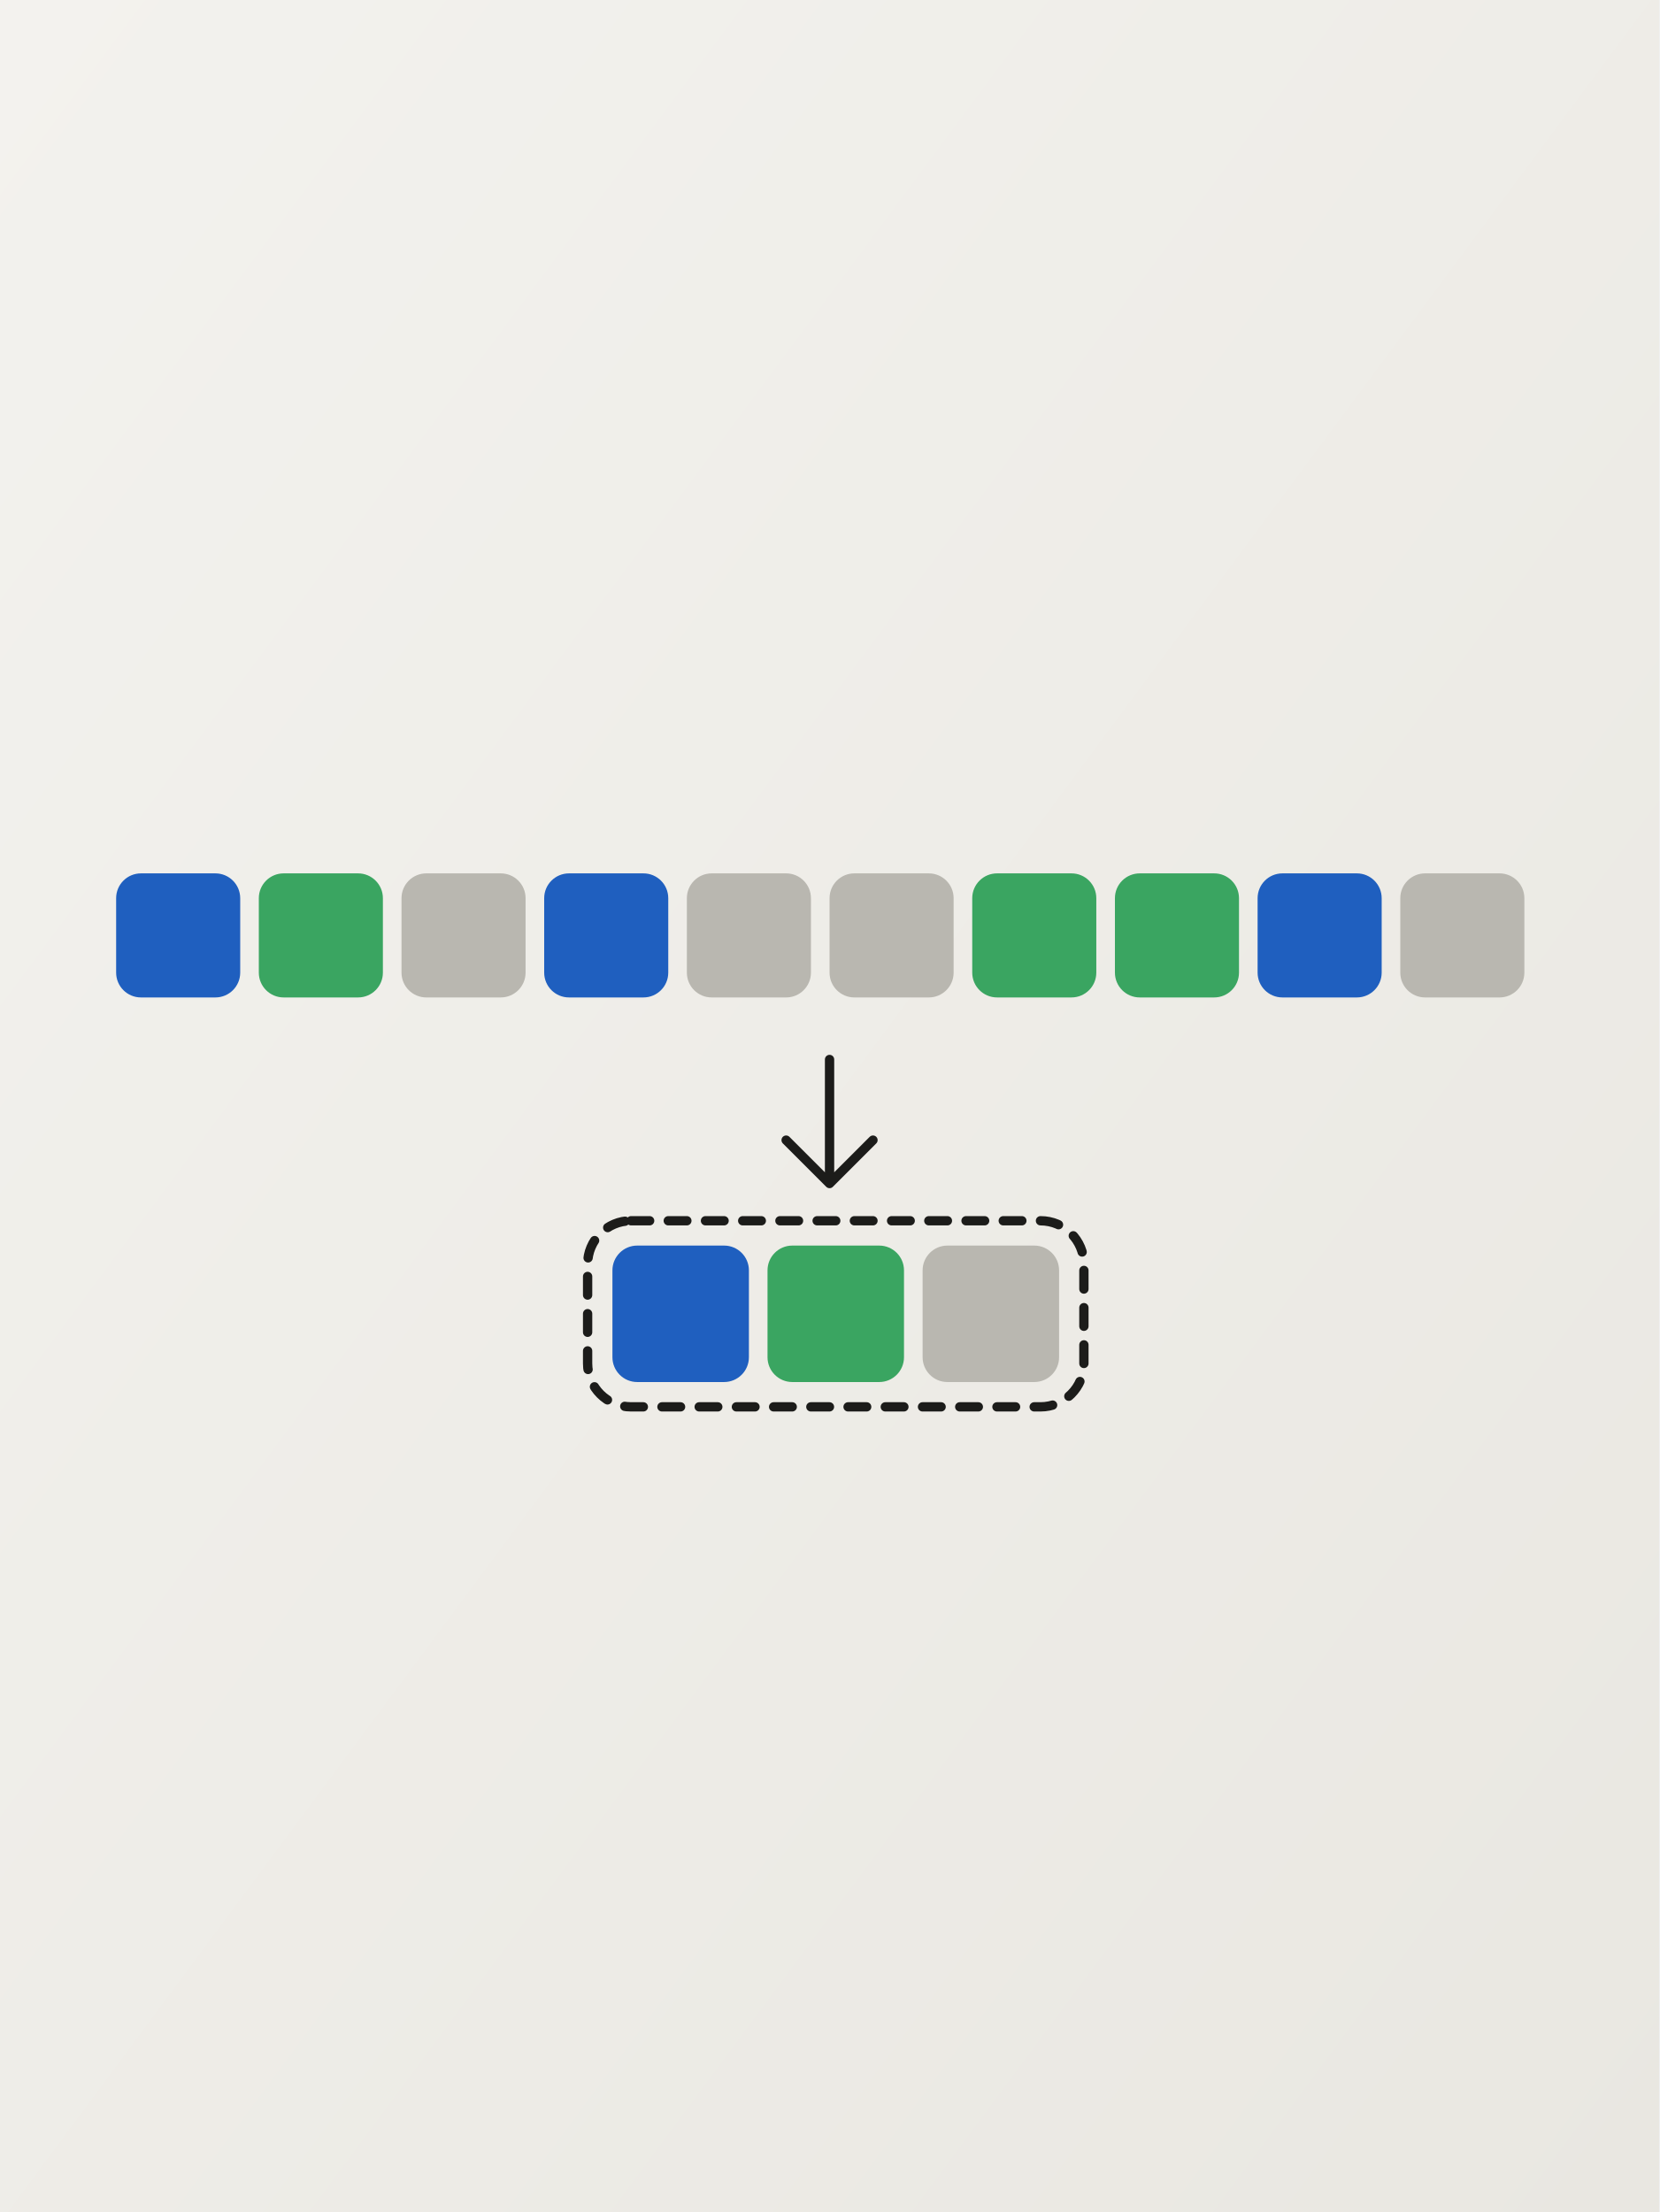
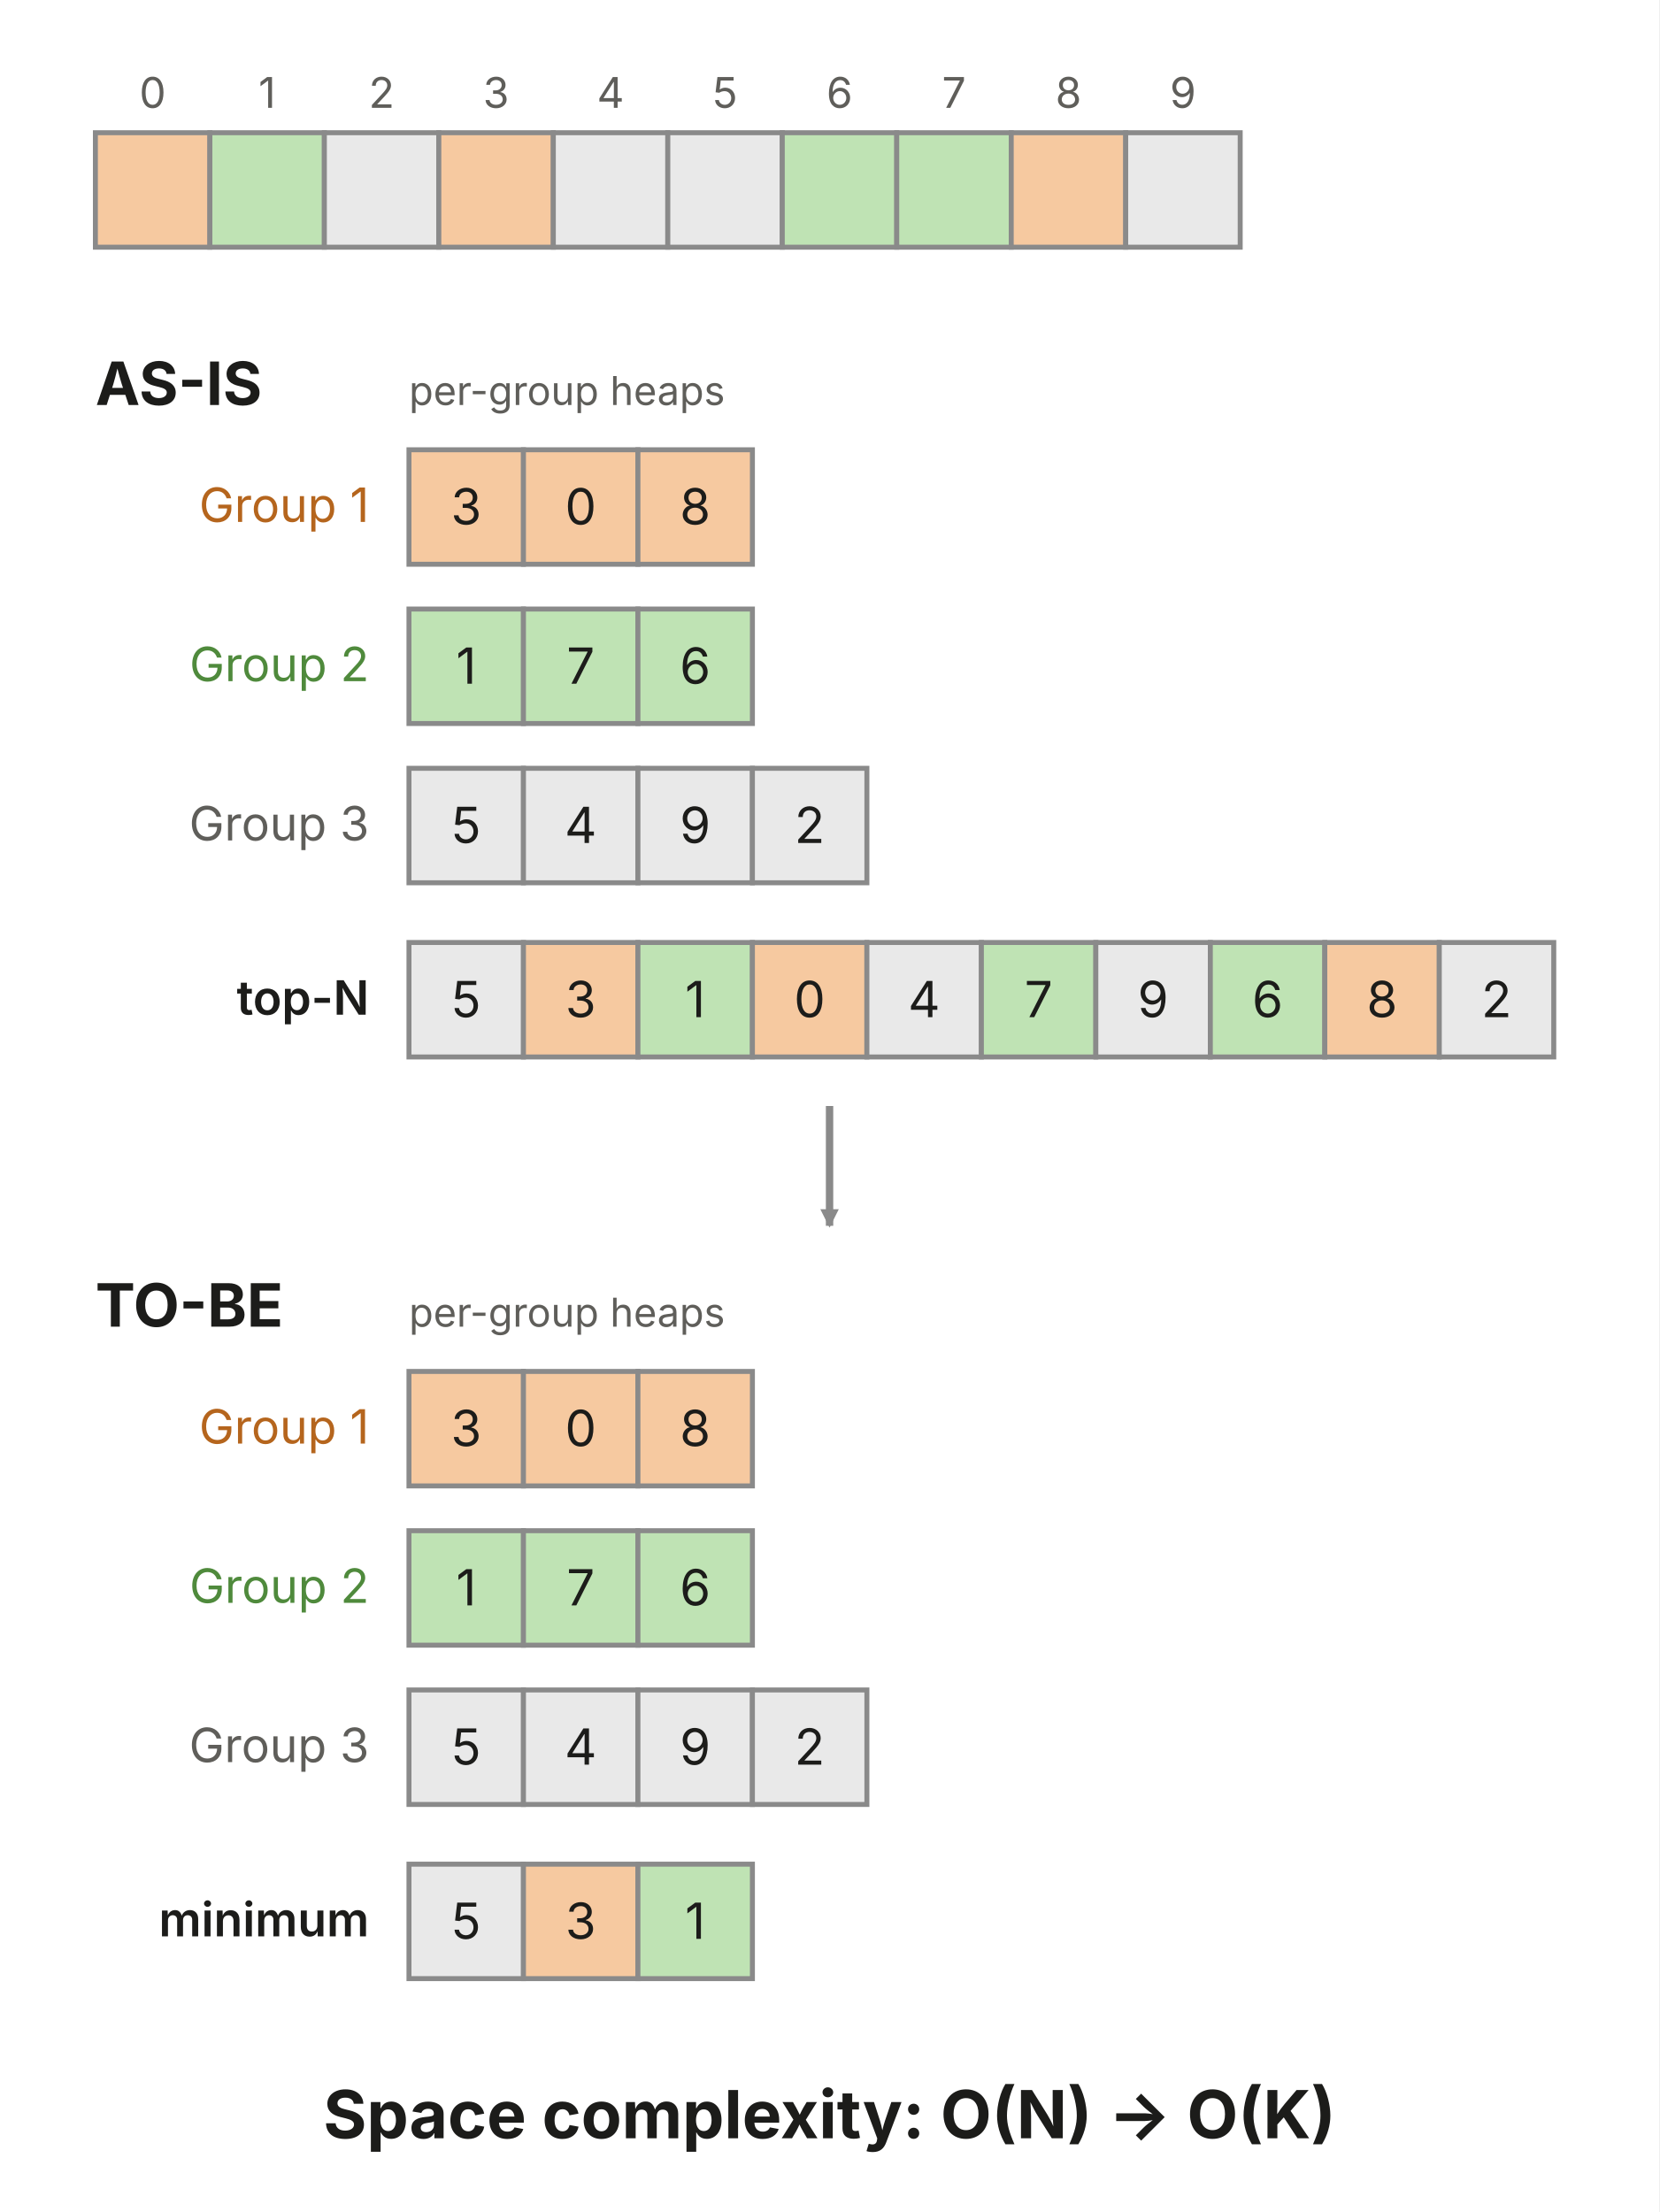
- <svg xmlns="http://www.w3.org/2000/svg" viewBox="0 0 900 1200" width="900" height="1200">
+ <svg xmlns="http://www.w3.org/2000/svg" viewBox="0 0 900 1200" width="900" height="1200" font-family="ui-sans-serif,-apple-system,Inter,Segoe UI,Roboto,Helvetica,Arial,sans-serif">
  <defs>
-     <linearGradient id="g" x1="0" y1="0" x2="1" y2="1">
-       <stop offset="0" stop-color="#f3f2ee" />
-       <stop offset="1" stop-color="#e9e7e1" />
-     </linearGradient>
+     <marker id="a" markerWidth="10" markerHeight="10" refX="9" refY="5" orient="auto" markerUnits="userSpaceOnUse">
+       <path d="M0,0 L10,5 L0,10 z" fill="#8a8a8a" />
+     </marker>
  </defs>
-   <rect width="900" height="1200" fill="url(#g)" />
-   <g transform="translate(63.0 406.5) scale(1.6826)" fill="none" stroke="#1c1c1a" stroke-width="3" stroke-linecap="round" stroke-linejoin="round">
-     <rect x="0" y="40" width="40" height="40" rx="8" fill="#1f5fbf" stroke="none" />
-     <rect x="46" y="40" width="40" height="40" rx="8" fill="#3aa561" stroke="none" />
-     <rect x="92" y="40" width="40" height="40" rx="8" fill="#b9b7b0" stroke="none" />
-     <rect x="138" y="40" width="40" height="40" rx="8" fill="#1f5fbf" stroke="none" />
-     <rect x="184" y="40" width="40" height="40" rx="8" fill="#b9b7b0" stroke="none" />
-     <rect x="230" y="40" width="40" height="40" rx="8" fill="#b9b7b0" stroke="none" />
-     <rect x="276" y="40" width="40" height="40" rx="8" fill="#3aa561" stroke="none" />
-     <rect x="322" y="40" width="40" height="40" rx="8" fill="#3aa561" stroke="none" />
-     <rect x="368" y="40" width="40" height="40" rx="8" fill="#1f5fbf" stroke="none" />
-     <rect x="414" y="40" width="40" height="40" rx="8" fill="#b9b7b0" stroke="none" />
-     <path d="M230 100 v40 m-14 -14 l14 14 l14 -14" stroke="#1c1c1a" />
-     <rect x="160" y="160" width="44" height="44" rx="8" fill="#1f5fbf" stroke="none" />
-     <rect x="210" y="160" width="44" height="44" rx="8" fill="#3aa561" stroke="none" />
-     <rect x="260" y="160" width="44" height="44" rx="8" fill="#b9b7b0" stroke="none" />
-     <rect x="152" y="152" width="160" height="60" rx="14" stroke="#1c1c1a" stroke-width="3" stroke-dasharray="6 6" />
+   <rect width="900" height="1200" fill="#ffffff" />
+   <g transform="translate(-2.25 -36.0) scale(1.35)">
+     <rect x="40" y="80" width="46" height="46" fill="#f6c9a0" stroke="#8a8a8a" stroke-width="2" />
+     <text x="63.0" y="70" text-anchor="middle" font-size="17" fill="#5f5e5a">0</text>
+     <rect x="86" y="80" width="46" height="46" fill="#bfe3b4" stroke="#8a8a8a" stroke-width="2" />
+     <text x="109.0" y="70" text-anchor="middle" font-size="17" fill="#5f5e5a">1</text>
+     <rect x="132" y="80" width="46" height="46" fill="#e9e9e9" stroke="#8a8a8a" stroke-width="2" />
+     <text x="155.0" y="70" text-anchor="middle" font-size="17" fill="#5f5e5a">2</text>
+     <rect x="178" y="80" width="46" height="46" fill="#f6c9a0" stroke="#8a8a8a" stroke-width="2" />
+     <text x="201.0" y="70" text-anchor="middle" font-size="17" fill="#5f5e5a">3</text>
+     <rect x="224" y="80" width="46" height="46" fill="#e9e9e9" stroke="#8a8a8a" stroke-width="2" />
+     <text x="247.0" y="70" text-anchor="middle" font-size="17" fill="#5f5e5a">4</text>
+     <rect x="270" y="80" width="46" height="46" fill="#e9e9e9" stroke="#8a8a8a" stroke-width="2" />
+     <text x="293.0" y="70" text-anchor="middle" font-size="17" fill="#5f5e5a">5</text>
+     <rect x="316" y="80" width="46" height="46" fill="#bfe3b4" stroke="#8a8a8a" stroke-width="2" />
+     <text x="339.0" y="70" text-anchor="middle" font-size="17" fill="#5f5e5a">6</text>
+     <rect x="362" y="80" width="46" height="46" fill="#bfe3b4" stroke="#8a8a8a" stroke-width="2" />
+     <text x="385.0" y="70" text-anchor="middle" font-size="17" fill="#5f5e5a">7</text>
+     <rect x="408" y="80" width="46" height="46" fill="#f6c9a0" stroke="#8a8a8a" stroke-width="2" />
+     <text x="431.0" y="70" text-anchor="middle" font-size="17" fill="#5f5e5a">8</text>
+     <rect x="454" y="80" width="46" height="46" fill="#e9e9e9" stroke="#8a8a8a" stroke-width="2" />
+     <text x="477.0" y="70" text-anchor="middle" font-size="17" fill="#5f5e5a">9</text>
  </g>
+   <g transform="translate(-2.25 -80.0) scale(1.35)">
+     <text x="40" y="222" font-size="24" font-weight="700" fill="#1c1c1a" text-anchor="start">AS-IS</text>
+     <text x="166" y="222" font-size="16" font-weight="normal" fill="#5f5e5a" text-anchor="start">per-group heaps</text>
+     <text x="150" y="269.0" font-size="19" font-weight="normal" fill="#b5651d" text-anchor="end">Group 1</text>
+     <rect x="166" y="240" width="46" height="46" fill="#f6c9a0" stroke="#8a8a8a" stroke-width="2" />
+     <text x="189.0" y="270.0" text-anchor="middle" font-size="20" fill="#1c1c1a">3</text>
+     <rect x="212" y="240" width="46" height="46" fill="#f6c9a0" stroke="#8a8a8a" stroke-width="2" />
+     <text x="235.0" y="270.0" text-anchor="middle" font-size="20" fill="#1c1c1a">0</text>
+     <rect x="258" y="240" width="46" height="46" fill="#f6c9a0" stroke="#8a8a8a" stroke-width="2" />
+     <text x="281.0" y="270.0" text-anchor="middle" font-size="20" fill="#1c1c1a">8</text>
+     <text x="150" y="333.0" font-size="19" font-weight="normal" fill="#4f8a3c" text-anchor="end">Group 2</text>
+     <rect x="166" y="304" width="46" height="46" fill="#bfe3b4" stroke="#8a8a8a" stroke-width="2" />
+     <text x="189.0" y="334.0" text-anchor="middle" font-size="20" fill="#1c1c1a">1</text>
+     <rect x="212" y="304" width="46" height="46" fill="#bfe3b4" stroke="#8a8a8a" stroke-width="2" />
+     <text x="235.0" y="334.0" text-anchor="middle" font-size="20" fill="#1c1c1a">7</text>
+     <rect x="258" y="304" width="46" height="46" fill="#bfe3b4" stroke="#8a8a8a" stroke-width="2" />
+     <text x="281.0" y="334.0" text-anchor="middle" font-size="20" fill="#1c1c1a">6</text>
+     <text x="150" y="397.0" font-size="19" font-weight="normal" fill="#5f5e5a" text-anchor="end">Group 3</text>
+     <rect x="166" y="368" width="46" height="46" fill="#e9e9e9" stroke="#8a8a8a" stroke-width="2" />
+     <text x="189.0" y="398.0" text-anchor="middle" font-size="20" fill="#1c1c1a">5</text>
+     <rect x="212" y="368" width="46" height="46" fill="#e9e9e9" stroke="#8a8a8a" stroke-width="2" />
+     <text x="235.0" y="398.0" text-anchor="middle" font-size="20" fill="#1c1c1a">4</text>
+     <rect x="258" y="368" width="46" height="46" fill="#e9e9e9" stroke="#8a8a8a" stroke-width="2" />
+     <text x="281.0" y="398.0" text-anchor="middle" font-size="20" fill="#1c1c1a">9</text>
+     <rect x="304" y="368" width="46" height="46" fill="#e9e9e9" stroke="#8a8a8a" stroke-width="2" />
+     <text x="327.0" y="398.0" text-anchor="middle" font-size="20" fill="#1c1c1a">2</text>
+     <text x="150" y="467.0" font-size="19" font-weight="600" fill="#1c1c1a" text-anchor="end">top-N</text>
+     <rect x="166" y="438" width="46" height="46" fill="#e9e9e9" stroke="#8a8a8a" stroke-width="2" />
+     <text x="189.0" y="468.0" text-anchor="middle" font-size="20" fill="#1c1c1a">5</text>
+     <rect x="212" y="438" width="46" height="46" fill="#f6c9a0" stroke="#8a8a8a" stroke-width="2" />
+     <text x="235.0" y="468.0" text-anchor="middle" font-size="20" fill="#1c1c1a">3</text>
+     <rect x="258" y="438" width="46" height="46" fill="#bfe3b4" stroke="#8a8a8a" stroke-width="2" />
+     <text x="281.0" y="468.0" text-anchor="middle" font-size="20" fill="#1c1c1a">1</text>
+     <rect x="304" y="438" width="46" height="46" fill="#f6c9a0" stroke="#8a8a8a" stroke-width="2" />
+     <text x="327.0" y="468.0" text-anchor="middle" font-size="20" fill="#1c1c1a">0</text>
+     <rect x="350" y="438" width="46" height="46" fill="#e9e9e9" stroke="#8a8a8a" stroke-width="2" />
+     <text x="373.0" y="468.0" text-anchor="middle" font-size="20" fill="#1c1c1a">4</text>
+     <rect x="396" y="438" width="46" height="46" fill="#bfe3b4" stroke="#8a8a8a" stroke-width="2" />
+     <text x="419.0" y="468.0" text-anchor="middle" font-size="20" fill="#1c1c1a">7</text>
+     <rect x="442" y="438" width="46" height="46" fill="#e9e9e9" stroke="#8a8a8a" stroke-width="2" />
+     <text x="465.0" y="468.0" text-anchor="middle" font-size="20" fill="#1c1c1a">9</text>
+     <rect x="488" y="438" width="46" height="46" fill="#bfe3b4" stroke="#8a8a8a" stroke-width="2" />
+     <text x="511.0" y="468.0" text-anchor="middle" font-size="20" fill="#1c1c1a">6</text>
+     <rect x="534" y="438" width="46" height="46" fill="#f6c9a0" stroke="#8a8a8a" stroke-width="2" />
+     <text x="557.0" y="468.0" text-anchor="middle" font-size="20" fill="#1c1c1a">8</text>
+     <rect x="580" y="438" width="46" height="46" fill="#e9e9e9" stroke="#8a8a8a" stroke-width="2" />
+     <text x="603.0" y="468.0" text-anchor="middle" font-size="20" fill="#1c1c1a">2</text>
+   </g>
+   <line x1="450.0" y1="600" x2="450.0" y2="665" stroke="#8a8a8a" stroke-width="4" marker-end="url(#a)" />
+   <g transform="translate(-987.75 420.0) scale(1.35)">
+     <text x="770" y="222" font-size="24" font-weight="700" fill="#1c1c1a" text-anchor="start">TO-BE</text>
+     <text x="896" y="222" font-size="16" font-weight="normal" fill="#5f5e5a" text-anchor="start">per-group heaps</text>
+     <text x="880" y="269.0" font-size="19" font-weight="normal" fill="#b5651d" text-anchor="end">Group 1</text>
+     <rect x="896" y="240" width="46" height="46" fill="#f6c9a0" stroke="#8a8a8a" stroke-width="2" />
+     <text x="919.0" y="270.0" text-anchor="middle" font-size="20" fill="#1c1c1a">3</text>
+     <rect x="942" y="240" width="46" height="46" fill="#f6c9a0" stroke="#8a8a8a" stroke-width="2" />
+     <text x="965.0" y="270.0" text-anchor="middle" font-size="20" fill="#1c1c1a">0</text>
+     <rect x="988" y="240" width="46" height="46" fill="#f6c9a0" stroke="#8a8a8a" stroke-width="2" />
+     <text x="1011.0" y="270.0" text-anchor="middle" font-size="20" fill="#1c1c1a">8</text>
+     <text x="880" y="333.0" font-size="19" font-weight="normal" fill="#4f8a3c" text-anchor="end">Group 2</text>
+     <rect x="896" y="304" width="46" height="46" fill="#bfe3b4" stroke="#8a8a8a" stroke-width="2" />
+     <text x="919.0" y="334.0" text-anchor="middle" font-size="20" fill="#1c1c1a">1</text>
+     <rect x="942" y="304" width="46" height="46" fill="#bfe3b4" stroke="#8a8a8a" stroke-width="2" />
+     <text x="965.0" y="334.0" text-anchor="middle" font-size="20" fill="#1c1c1a">7</text>
+     <rect x="988" y="304" width="46" height="46" fill="#bfe3b4" stroke="#8a8a8a" stroke-width="2" />
+     <text x="1011.0" y="334.0" text-anchor="middle" font-size="20" fill="#1c1c1a">6</text>
+     <text x="880" y="397.0" font-size="19" font-weight="normal" fill="#5f5e5a" text-anchor="end">Group 3</text>
+     <rect x="896" y="368" width="46" height="46" fill="#e9e9e9" stroke="#8a8a8a" stroke-width="2" />
+     <text x="919.0" y="398.0" text-anchor="middle" font-size="20" fill="#1c1c1a">5</text>
+     <rect x="942" y="368" width="46" height="46" fill="#e9e9e9" stroke="#8a8a8a" stroke-width="2" />
+     <text x="965.0" y="398.0" text-anchor="middle" font-size="20" fill="#1c1c1a">4</text>
+     <rect x="988" y="368" width="46" height="46" fill="#e9e9e9" stroke="#8a8a8a" stroke-width="2" />
+     <text x="1011.0" y="398.0" text-anchor="middle" font-size="20" fill="#1c1c1a">9</text>
+     <rect x="1034" y="368" width="46" height="46" fill="#e9e9e9" stroke="#8a8a8a" stroke-width="2" />
+     <text x="1057.0" y="398.0" text-anchor="middle" font-size="20" fill="#1c1c1a">2</text>
+     <text x="880" y="467.0" font-size="19" font-weight="600" fill="#1c1c1a" text-anchor="end">minimum</text>
+     <rect x="896" y="438" width="46" height="46" fill="#e9e9e9" stroke="#8a8a8a" stroke-width="2" />
+     <text x="919.0" y="468.0" text-anchor="middle" font-size="20" fill="#1c1c1a">5</text>
+     <rect x="942" y="438" width="46" height="46" fill="#f6c9a0" stroke="#8a8a8a" stroke-width="2" />
+     <text x="965.0" y="468.0" text-anchor="middle" font-size="20" fill="#1c1c1a">3</text>
+     <rect x="988" y="438" width="46" height="46" fill="#bfe3b4" stroke="#8a8a8a" stroke-width="2" />
+     <text x="1011.0" y="468.0" text-anchor="middle" font-size="20" fill="#1c1c1a">1</text>
+   </g>
+   <text x="450.0" y="1160" font-size="36" font-weight="700" fill="#1c1c1a" text-anchor="middle">Space complexity: O(N) → O(K)</text>
</svg>
